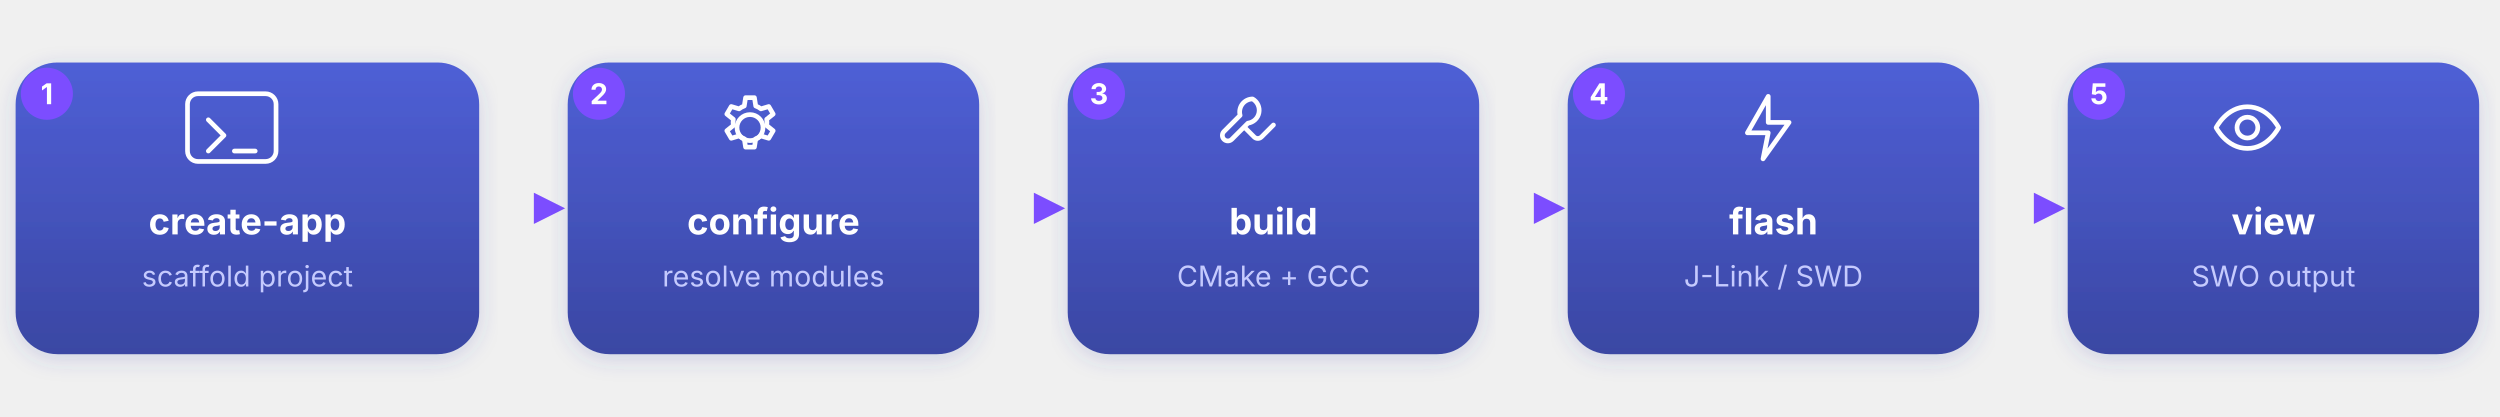
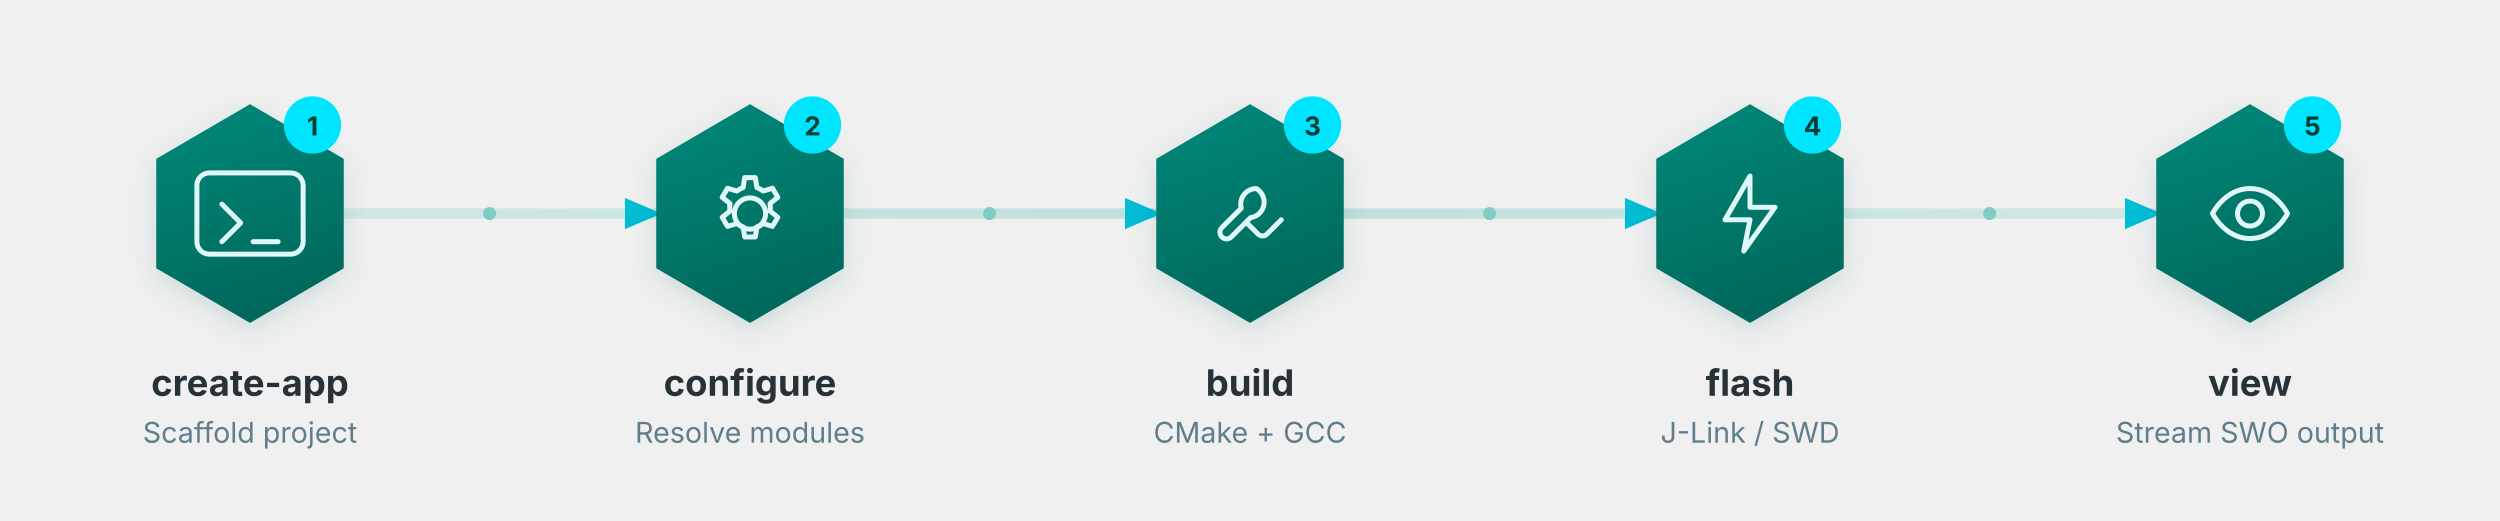
- <svg xmlns="http://www.w3.org/2000/svg" viewBox="0 0 960 160" fill="none">
+ <svg xmlns="http://www.w3.org/2000/svg" viewBox="0 0 960 200" fill="none">
  <defs>
-     <linearGradient id="arrow-grad-l" x1="0" y1="0" x2="1" y2="0">
-       <stop offset="0%" stop-color="#4051b5" />
-       <stop offset="100%" stop-color="#7c4dff" />
+     <linearGradient id="hex-l" x1="0" y1="0" x2="0.3" y2="1">
+       <stop offset="0%" stop-color="#00897b" />
+       <stop offset="100%" stop-color="#00695c" />
    </linearGradient>
-     <filter id="shadow-l" x="-4%" y="-10%" width="108%" height="130%">
-       <feDropShadow dx="0" dy="2" stdDeviation="4" flood-color="#4051b5" flood-opacity="0.18" />
+     <linearGradient id="conn-l" x1="0" y1="0" x2="1" y2="0">
+       <stop offset="0%" stop-color="#26a69a" />
+       <stop offset="100%" stop-color="#00bcd4" />
+     </linearGradient>
+     <linearGradient id="ribbon-l" x1="0" y1="0" x2="1" y2="0">
+       <stop offset="0%" stop-color="#b2dfdb" />
+       <stop offset="50%" stop-color="#80cbc4" />
+       <stop offset="100%" stop-color="#b2dfdb" />
+     </linearGradient>
+     <filter id="sh-l" x="-15%" y="-10%" width="130%" height="130%">
+       <feDropShadow dx="0" dy="3" stdDeviation="5" flood-color="#00695c" flood-opacity="0.15" />
    </filter>
-     <linearGradient id="pill-l" x1="0" y1="0" x2="0" y2="1">
-       <stop offset="0%" stop-color="#4f5fd6" />
-       <stop offset="100%" stop-color="#3a47a3" />
-     </linearGradient>
  </defs>
-   <line x1="186" y1="80" x2="205" y2="80" stroke="url(#arrow-grad-l)" stroke-width="2.5" stroke-linecap="round" />
-   <polygon points="205,74 217,80 205,86" fill="#7c4dff" />
-   <line x1="378" y1="80" x2="397" y2="80" stroke="url(#arrow-grad-l)" stroke-width="2.5" stroke-linecap="round" />
-   <polygon points="397,74 409,80 397,86" fill="#7c4dff" />
-   <line x1="570" y1="80" x2="589" y2="80" stroke="url(#arrow-grad-l)" stroke-width="2.5" stroke-linecap="round" />
-   <polygon points="589,74 601,80 589,86" fill="#7c4dff" />
-   <line x1="762" y1="80" x2="781" y2="80" stroke="url(#arrow-grad-l)" stroke-width="2.5" stroke-linecap="round" />
-   <polygon points="781,74 793,80 781,86" fill="#7c4dff" />
-   <g filter="url(#shadow-l)">
-     <rect x="6" y="24" width="178" height="112" rx="16" fill="url(#pill-l)" />
-     <g transform="translate(72,36)" fill="none" stroke="#fff" stroke-width="1.8" stroke-linecap="round" stroke-linejoin="round">
-       <rect x="0" y="0" width="34" height="26" rx="4" />
-       <polyline points="8,10 14,16 8,22" />
-       <line x1="18" y1="22" x2="26" y2="22" />
-     </g>
-     <text x="95" y="90" text-anchor="middle" font-family="Inter,system-ui,sans-serif" font-weight="700" font-size="14" fill="#fff">create-app</text>
-     <text x="95" y="110" text-anchor="middle" font-family="Inter,system-ui,sans-serif" font-weight="400" font-size="11" fill="#c5cafe">scaffold project</text>
+   <rect x="60" y="80" width="840" height="4" rx="2" fill="url(#ribbon-l)" opacity="0.45" />
+   <line x1="136" y1="82" x2="240" y2="82" stroke="url(#conn-l)" stroke-width="3" stroke-linecap="round" />
+   <polygon points="240,76 254,82 240,88" fill="#00bcd4" />
+   <circle cx="188" cy="82" r="2.5" fill="#80cbc4" />
+   <line x1="328" y1="82" x2="432" y2="82" stroke="url(#conn-l)" stroke-width="3" stroke-linecap="round" />
+   <polygon points="432,76 446,82 432,88" fill="#00bcd4" />
+   <circle cx="380" cy="82" r="2.5" fill="#80cbc4" />
+   <line x1="520" y1="82" x2="624" y2="82" stroke="url(#conn-l)" stroke-width="3" stroke-linecap="round" />
+   <polygon points="624,76 638,82 624,88" fill="#00bcd4" />
+   <circle cx="572" cy="82" r="2.5" fill="#80cbc4" />
+   <line x1="712" y1="82" x2="816" y2="82" stroke="url(#conn-l)" stroke-width="3" stroke-linecap="round" />
+   <polygon points="816,76 830,82 816,88" fill="#00bcd4" />
+   <circle cx="764" cy="82" r="2.5" fill="#80cbc4" />
+   <g filter="url(#sh-l)">
+     <path d="M96,40 L132,61 L132,103 L96,124 L60,103 L60,61Z" fill="url(#hex-l)" />
  </g>
-   <g filter="url(#shadow-l)">
-     <rect x="218" y="24" width="158" height="112" rx="16" fill="url(#pill-l)" />
-     <g transform="translate(275,36)" fill="none" stroke="#fff" stroke-width="1.8" stroke-linecap="round" stroke-linejoin="round">
-       <circle cx="13" cy="13" r="5" />
-       <path d="M11.3 1.5h3.4l.5 3.2a7 7 0 012 1.1l3-.9 1.7 2.9-2.5 2a7 7 0 010 2.4l2.5 2-1.7 2.9-3-.9a7 7 0 01-2 1.1l-.5 3.2h-3.4l-.5-3.2a7 7 0 01-2-1.1l-3 .9-1.7-2.9 2.5-2a7 7 0 010-2.4l-2.5-2 1.7-2.9 3 .9a7 7 0 012-1.1z" />
-     </g>
-     <text x="297" y="90" text-anchor="middle" font-family="Inter,system-ui,sans-serif" font-weight="700" font-size="14" fill="#fff">configure</text>
-     <text x="297" y="110" text-anchor="middle" font-family="Inter,system-ui,sans-serif" font-weight="400" font-size="11" fill="#c5cafe">resolve modules</text>
+   <g transform="translate(96,82) scale(1.2) translate(-17,-13)" fill="none" stroke="#e0f7fa" stroke-width="1.6" stroke-linecap="round" stroke-linejoin="round">
+     <rect x="0" y="0" width="34" height="26" rx="4" />
+     <polyline points="8,10 14,16 8,22" />
+     <line x1="18" y1="22" x2="26" y2="22" />
  </g>
-   <g filter="url(#shadow-l)">
-     <rect x="410" y="24" width="158" height="112" rx="16" fill="url(#pill-l)" />
-     <g transform="translate(467,36)" fill="none" stroke="#fff" stroke-width="1.8" stroke-linecap="round" stroke-linejoin="round">
-       <path d="M14 2a5 5 0 00-4.8 6.3L3 14.5a2.1 2.1 0 103 3l6.2-6.2A5 5 0 0014 2z" />
-       <path d="M22 12l-4.6 4.6a2 2 0 01-2.8 0L11 13" />
-     </g>
-     <text x="489" y="90" text-anchor="middle" font-family="Inter,system-ui,sans-serif" font-weight="700" font-size="14" fill="#fff">build</text>
-     <text x="489" y="110" text-anchor="middle" font-family="Inter,system-ui,sans-serif" font-weight="400" font-size="11" fill="#c5cafe">CMake + GCC</text>
+   <circle cx="120" cy="48" r="11" fill="#00e5ff" />
+   <text x="120" y="52" text-anchor="middle" font-family="Inter,system-ui,sans-serif" font-weight="700" font-size="10" fill="#003d33">1</text>
+   <text x="96" y="152" text-anchor="middle" font-family="Inter,system-ui,sans-serif" font-weight="700" font-size="14" fill="#263238">create-app</text>
+   <text x="96" y="170" text-anchor="middle" font-family="Inter,system-ui,sans-serif" font-weight="400" font-size="11" fill="#607d8b">Scaffold project</text>
+   <g filter="url(#sh-l)">
+     <path d="M288,40 L324,61 L324,103 L288,124 L252,103 L252,61Z" fill="url(#hex-l)" />
  </g>
-   <g filter="url(#shadow-l)">
-     <rect x="602" y="24" width="158" height="112" rx="16" fill="url(#pill-l)" />
-     <g transform="translate(666,36)" fill="none" stroke="#fff" stroke-width="1.8" stroke-linecap="round" stroke-linejoin="round">
-       <polygon points="13,1 5,15 13,15 11,25 21,11 13,11" />
-     </g>
-     <text x="681" y="90" text-anchor="middle" font-family="Inter,system-ui,sans-serif" font-weight="700" font-size="14" fill="#fff">flash</text>
-     <text x="681" y="110" text-anchor="middle" font-family="Inter,system-ui,sans-serif" font-weight="400" font-size="11" fill="#c5cafe">J-Link / SWD</text>
+   <g transform="translate(288,82) scale(1.2) translate(-13,-13)" fill="none" stroke="#e0f7fa" stroke-width="1.6" stroke-linecap="round" stroke-linejoin="round">
+     <circle cx="13" cy="13" r="5" />
+     <path d="M11.3 1.5h3.4l.5 3.2a7 7 0 012 1.1l3-.9 1.7 2.9-2.5 2a7 7 0 010 2.4l2.5 2-1.7 2.9-3-.9a7 7 0 01-2 1.1l-.5 3.2h-3.4l-.5-3.2a7 7 0 01-2-1.1l-3 .9-1.7-2.9 2.5-2a7 7 0 010-2.4l-2.5-2 1.7-2.9 3 .9a7 7 0 012-1.1z" />
  </g>
-   <g filter="url(#shadow-l)">
-     <rect x="794" y="24" width="158" height="112" rx="16" fill="url(#pill-l)" />
-     <g transform="translate(849,36)" fill="none" stroke="#fff" stroke-width="1.8" stroke-linecap="round" stroke-linejoin="round">
-       <path d="M2 13s4-8 12-8 12 8 12 8-4 8-12 8-12-8-12-8z" />
-       <circle cx="14" cy="13" r="4" />
-     </g>
-     <text x="873" y="90" text-anchor="middle" font-family="Inter,system-ui,sans-serif" font-weight="700" font-size="14" fill="#fff">view</text>
-     <text x="873" y="110" text-anchor="middle" font-family="Inter,system-ui,sans-serif" font-weight="400" font-size="11" fill="#c5cafe">SWO output</text>
+   <circle cx="312" cy="48" r="11" fill="#00e5ff" />
+   <text x="312" y="52" text-anchor="middle" font-family="Inter,system-ui,sans-serif" font-weight="700" font-size="10" fill="#003d33">2</text>
+   <text x="288" y="152" text-anchor="middle" font-family="Inter,system-ui,sans-serif" font-weight="700" font-size="14" fill="#263238">configure</text>
+   <text x="288" y="170" text-anchor="middle" font-family="Inter,system-ui,sans-serif" font-weight="400" font-size="11" fill="#607d8b">Resolve modules</text>
+   <g filter="url(#sh-l)">
+     <path d="M480,40 L516,61 L516,103 L480,124 L444,103 L444,61Z" fill="url(#hex-l)" />
  </g>
-   <circle cx="18" cy="36" r="10" fill="#7c4dff" />
-   <text x="18" y="40" text-anchor="middle" font-family="Inter,system-ui,sans-serif" font-weight="700" font-size="11" fill="#fff">1</text>
-   <circle cx="230" cy="36" r="10" fill="#7c4dff" />
-   <text x="230" y="40" text-anchor="middle" font-family="Inter,system-ui,sans-serif" font-weight="700" font-size="11" fill="#fff">2</text>
-   <circle cx="422" cy="36" r="10" fill="#7c4dff" />
-   <text x="422" y="40" text-anchor="middle" font-family="Inter,system-ui,sans-serif" font-weight="700" font-size="11" fill="#fff">3</text>
-   <circle cx="614" cy="36" r="10" fill="#7c4dff" />
-   <text x="614" y="40" text-anchor="middle" font-family="Inter,system-ui,sans-serif" font-weight="700" font-size="11" fill="#fff">4</text>
-   <circle cx="806" cy="36" r="10" fill="#7c4dff" />
-   <text x="806" y="40" text-anchor="middle" font-family="Inter,system-ui,sans-serif" font-weight="700" font-size="11" fill="#fff">5</text>
+   <g transform="translate(480,82) scale(1.2) translate(-12,-10)" fill="none" stroke="#e0f7fa" stroke-width="1.6" stroke-linecap="round" stroke-linejoin="round">
+     <path d="M14 2a5 5 0 00-4.8 6.3L3 14.5a2.1 2.1 0 103 3l6.2-6.2A5 5 0 0014 2z" />
+     <path d="M22 12l-4.6 4.6a2 2 0 01-2.8 0L11 13" />
+   </g>
+   <circle cx="504" cy="48" r="11" fill="#00e5ff" />
+   <text x="504" y="52" text-anchor="middle" font-family="Inter,system-ui,sans-serif" font-weight="700" font-size="10" fill="#003d33">3</text>
+   <text x="480" y="152" text-anchor="middle" font-family="Inter,system-ui,sans-serif" font-weight="700" font-size="14" fill="#263238">build</text>
+   <text x="480" y="170" text-anchor="middle" font-family="Inter,system-ui,sans-serif" font-weight="400" font-size="11" fill="#607d8b">CMake + GCC</text>
+   <g filter="url(#sh-l)">
+     <path d="M672,40 L708,61 L708,103 L672,124 L636,103 L636,61Z" fill="url(#hex-l)" />
+   </g>
+   <g transform="translate(672,82) scale(1.2) translate(-13,-13)" fill="none" stroke="#e0f7fa" stroke-width="1.6" stroke-linecap="round" stroke-linejoin="round">
+     <polygon points="13,1 5,15 13,15 11,25 21,11 13,11" />
+   </g>
+   <circle cx="696" cy="48" r="11" fill="#00e5ff" />
+   <text x="696" y="52" text-anchor="middle" font-family="Inter,system-ui,sans-serif" font-weight="700" font-size="10" fill="#003d33">4</text>
+   <text x="672" y="152" text-anchor="middle" font-family="Inter,system-ui,sans-serif" font-weight="700" font-size="14" fill="#263238">flash</text>
+   <text x="672" y="170" text-anchor="middle" font-family="Inter,system-ui,sans-serif" font-weight="400" font-size="11" fill="#607d8b">J-Link / SWD</text>
+   <g filter="url(#sh-l)">
+     <path d="M864,40 L900,61 L900,103 L864,124 L828,103 L828,61Z" fill="url(#hex-l)" />
+   </g>
+   <g transform="translate(864,82) scale(1.2) translate(-14,-13)" fill="none" stroke="#e0f7fa" stroke-width="1.6" stroke-linecap="round" stroke-linejoin="round">
+     <path d="M2 13s4-8 12-8 12 8 12 8-4 8-12 8-12-8-12-8z" />
+     <circle cx="14" cy="13" r="4" />
+   </g>
+   <circle cx="888" cy="48" r="11" fill="#00e5ff" />
+   <text x="888" y="52" text-anchor="middle" font-family="Inter,system-ui,sans-serif" font-weight="700" font-size="10" fill="#003d33">5</text>
+   <text x="864" y="152" text-anchor="middle" font-family="Inter,system-ui,sans-serif" font-weight="700" font-size="14" fill="#263238">view</text>
+   <text x="864" y="170" text-anchor="middle" font-family="Inter,system-ui,sans-serif" font-weight="400" font-size="11" fill="#607d8b">Stream SWO output</text>
</svg>
